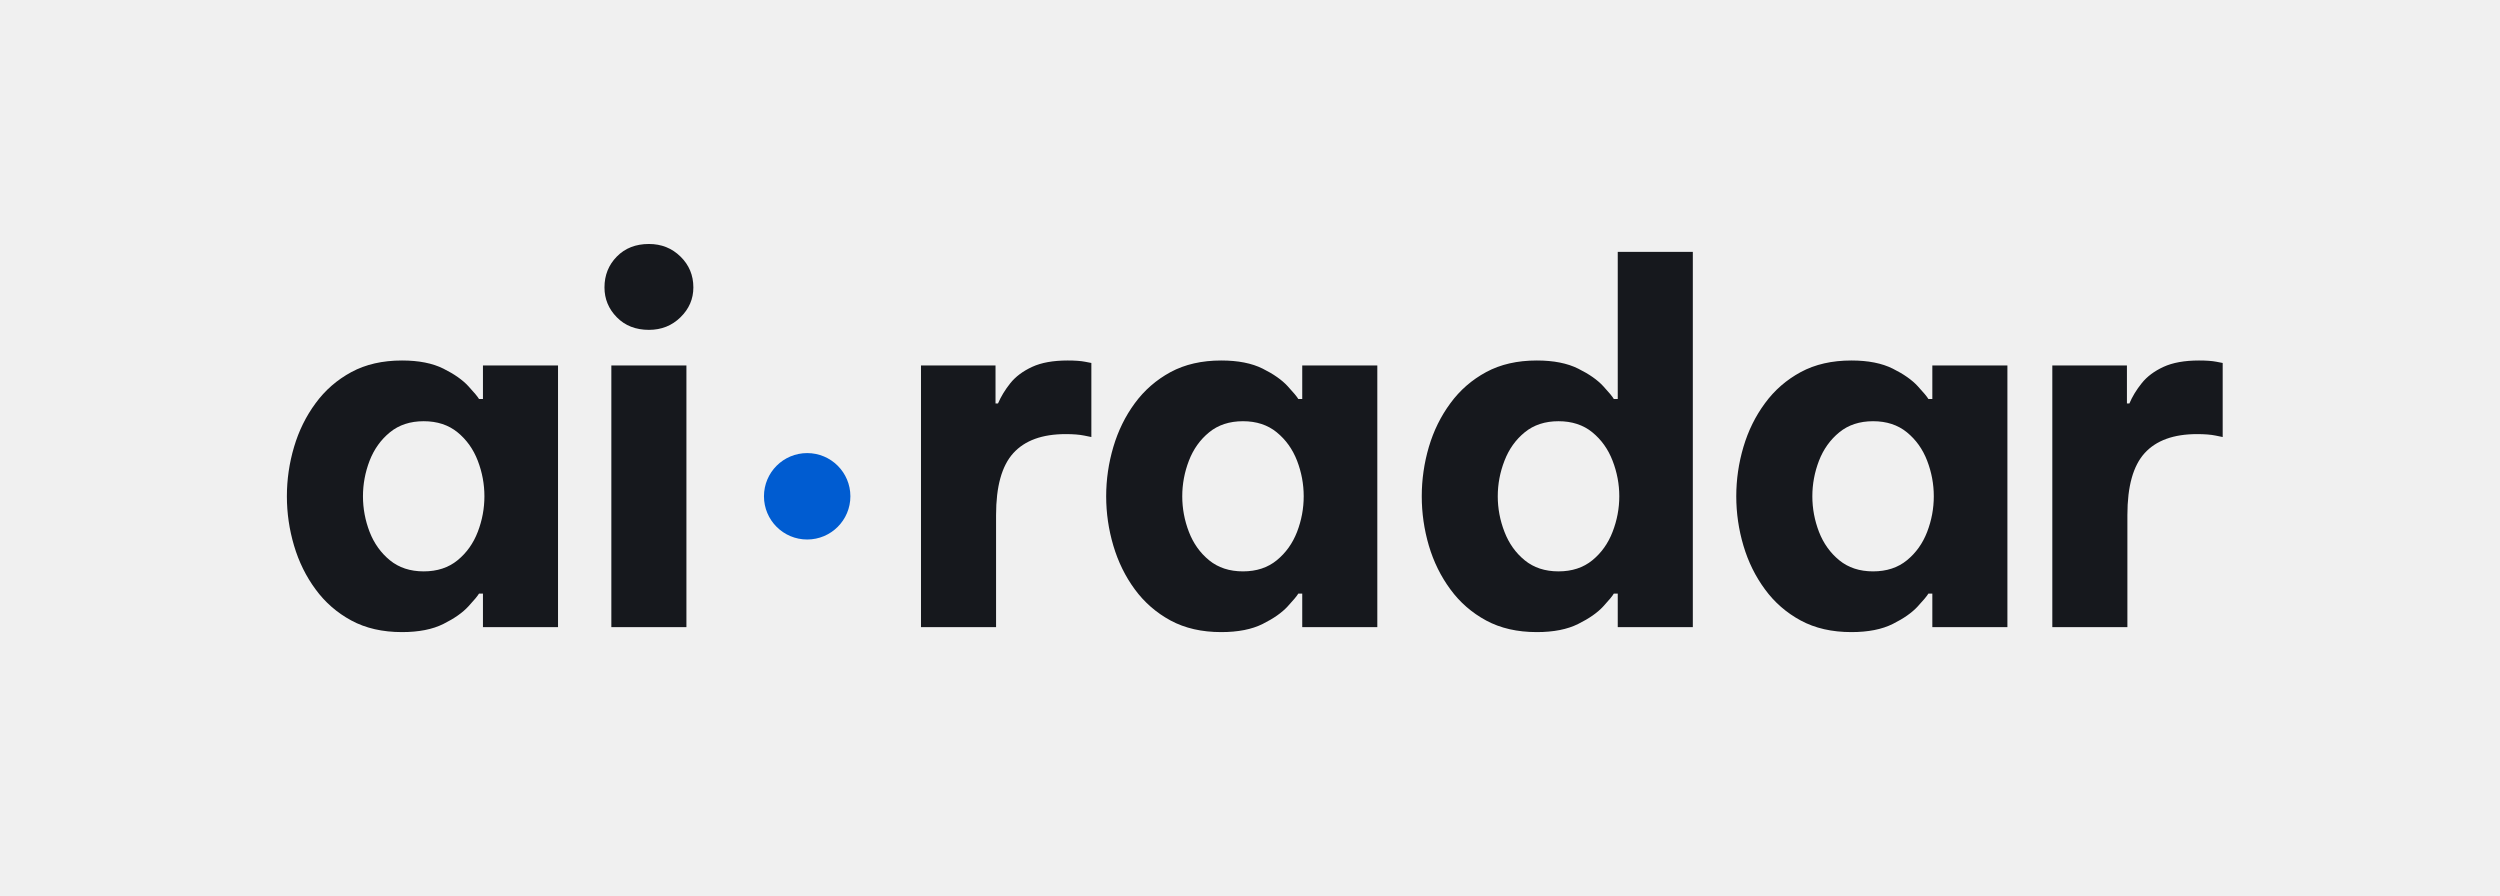
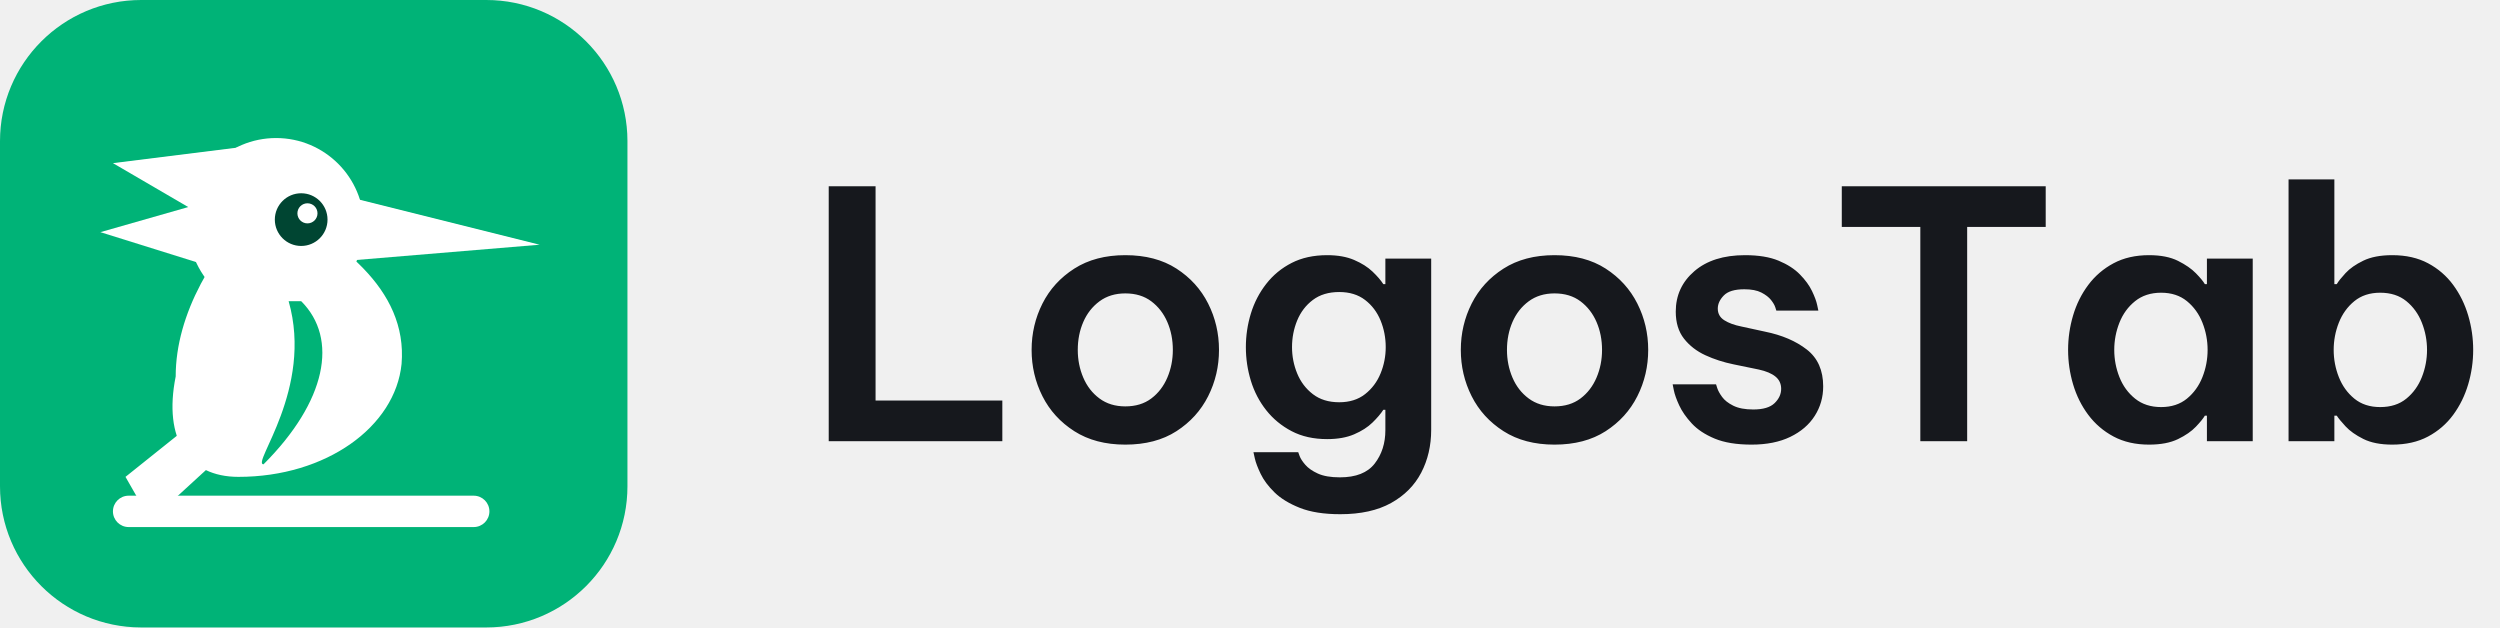
- <svg xmlns="http://www.w3.org/2000/svg" width="324" height="116" viewBox="0 0 324 116" role="img" aria-label="ai·radar">
-   <path fill="#16181D" d="M52.1 46.72Q55.36 46.72 57.47 47.78Q59.58 48.83 60.7 50.05Q61.82 51.26 62.08 51.71H62.59V47.36H72.32V81.28H62.59V76.93H62.08Q61.82 77.38 60.7 78.59Q59.58 79.81 57.47 80.86Q55.36 81.92 52.1 81.92Q48.32 81.92 45.54 80.42Q42.75 78.91 40.9 76.38Q39.04 73.86 38.11 70.72Q37.18 67.58 37.18 64.32Q37.18 61.06 38.11 57.92Q39.04 54.78 40.9 52.26Q42.75 49.73 45.54 48.22Q48.32 46.72 52.1 46.72ZM54.91 54.59Q52.29 54.59 50.53 56.03Q48.77 57.47 47.9 59.71Q47.04 61.95 47.04 64.32Q47.04 66.69 47.9 68.93Q48.77 71.17 50.53 72.61Q52.29 74.05 54.91 74.05Q57.54 74.05 59.3 72.61Q61.06 71.17 61.92 68.93Q62.78 66.69 62.78 64.32Q62.78 61.95 61.92 59.71Q61.06 57.47 59.3 56.03Q57.54 54.59 54.91 54.59Z M84.1 42.75Q81.54 42.75 79.94 41.12Q78.34 39.49 78.34 37.25Q78.34 34.88 79.94 33.25Q81.54 31.62 84.1 31.62Q86.53 31.62 88.19 33.25Q89.86 34.88 89.86 37.25Q89.86 39.49 88.19 41.12Q86.53 42.75 84.1 42.75ZM79.23 81.28V47.36H88.96V81.28Z" />
-   <path fill="#16181D" d="M119.36 81.28V47.36H129.02V52.29H129.34Q129.92 50.94 130.94 49.66Q131.97 48.38 133.76 47.55Q135.55 46.72 138.37 46.72Q139.78 46.72 140.61 46.88Q141.44 47.04 141.44 47.04V56.64Q141.44 56.64 140.51 56.45Q139.58 56.26 138.11 56.26Q133.57 56.26 131.33 58.72Q129.09 61.18 129.09 66.75V81.28Z M158.27 46.72Q161.54 46.72 163.65 47.78Q165.76 48.83 166.88 50.05Q168 51.26 168.26 51.71H168.77V47.36H178.5V81.28H168.77V76.93H168.26Q168 77.38 166.88 78.59Q165.76 79.81 163.65 80.86Q161.54 81.92 158.27 81.92Q154.5 81.92 151.71 80.42Q148.93 78.91 147.07 76.38Q145.22 73.86 144.29 70.72Q143.36 67.58 143.36 64.32Q143.36 61.06 144.29 57.92Q145.22 54.78 147.07 52.26Q148.93 49.73 151.71 48.22Q154.5 46.72 158.27 46.72ZM161.09 54.59Q158.46 54.59 156.7 56.03Q154.94 57.47 154.08 59.71Q153.22 61.95 153.22 64.32Q153.22 66.69 154.08 68.93Q154.94 71.17 156.7 72.61Q158.46 74.05 161.09 74.05Q163.71 74.05 165.47 72.61Q167.23 71.17 168.1 68.93Q168.96 66.69 168.96 64.32Q168.96 61.95 168.1 59.71Q167.23 57.47 165.47 56.03Q163.71 54.59 161.09 54.59Z M199.17 81.92Q195.39 81.92 192.61 80.42Q189.82 78.91 187.97 76.38Q186.11 73.86 185.18 70.72Q184.26 67.58 184.26 64.32Q184.26 61.06 185.18 57.92Q186.11 54.78 187.97 52.26Q189.82 49.73 192.61 48.22Q195.39 46.72 199.17 46.72Q202.43 46.72 204.54 47.78Q206.66 48.83 207.78 50.05Q208.9 51.26 209.15 51.71H209.66V32.64H219.39V81.28H209.66V76.93H209.15Q208.9 77.38 207.78 78.59Q206.66 79.81 204.54 80.86Q202.43 81.92 199.17 81.92ZM201.98 74.05Q204.61 74.05 206.37 72.61Q208.13 71.17 208.99 68.93Q209.86 66.69 209.86 64.32Q209.86 61.95 208.99 59.71Q208.13 57.47 206.37 56.03Q204.61 54.59 201.98 54.59Q199.36 54.59 197.6 56.03Q195.84 57.47 194.98 59.71Q194.11 61.95 194.11 64.32Q194.11 66.69 194.98 68.93Q195.84 71.17 197.6 72.61Q199.36 74.05 201.98 74.05Z M239.94 46.72Q243.2 46.72 245.31 47.78Q247.42 48.83 248.54 50.05Q249.66 51.26 249.92 51.71H250.43V47.36H260.16V81.28H250.43V76.93H249.92Q249.66 77.38 248.54 78.59Q247.42 79.81 245.31 80.86Q243.2 81.92 239.94 81.92Q236.16 81.92 233.38 80.42Q230.59 78.91 228.74 76.38Q226.88 73.86 225.95 70.72Q225.02 67.58 225.02 64.32Q225.02 61.06 225.95 57.92Q226.88 54.78 228.74 52.26Q230.59 49.73 233.38 48.22Q236.16 46.72 239.94 46.72ZM242.75 54.59Q240.13 54.59 238.37 56.03Q236.61 57.47 235.74 59.71Q234.88 61.95 234.88 64.32Q234.88 66.69 235.74 68.93Q236.61 71.17 238.37 72.61Q240.13 74.05 242.75 74.05Q245.38 74.05 247.14 72.61Q248.9 71.17 249.76 68.93Q250.62 66.69 250.62 64.32Q250.62 61.95 249.76 59.71Q248.9 57.47 247.14 56.03Q245.38 54.59 242.75 54.59Z M265.98 81.28V47.36H275.65V52.29H275.97Q276.54 50.94 277.57 49.66Q278.59 48.38 280.38 47.55Q282.18 46.72 284.99 46.72Q286.4 46.72 287.23 46.88Q288.06 47.04 288.06 47.04V56.64Q288.06 56.64 287.14 56.45Q286.21 56.26 284.74 56.26Q280.19 56.26 277.95 58.72Q275.71 61.18 275.71 66.75V81.28Z" />
-   <circle cx="104.61" cy="64.32" r="5.60" fill="#005CD1" />
+ <svg xmlns="http://www.w3.org/2000/svg" width="1020" height="256" viewBox="0 0 1020 256" role="img" aria-label="LogosTab">
+   <defs>
+     <mask id="m-a-kingfisher-emerald-light-lk" maskUnits="userSpaceOnUse" x="0" y="0" width="256" height="256">
+       <rect width="256" height="256" fill="#000" />
+       <path d="M 107.52 81.92 C 138.24 97.28, 166.40 117.76, 163.84 148.48 C 161.28 174.08, 133.12 194.56, 97.28 194.56 C 76.80 194.56, 66.56 179.20, 71.68 153.60 C 71.68 128.00, 87.04 102.40, 107.52 81.92 Z" fill="#ffffff" />
+       <circle cx="112.64" cy="92.16" r="35.84" fill="#ffffff" />
+       <polygon points="107.52,58.88 46.08,66.56 76.80,84.48 40.96,94.72 81.92,107.52" fill="#ffffff" />
+       <polygon points="128.00,76.80 220.16,99.84 128.00,107.52" fill="#ffffff" />
+       <polygon points="92.16,184.32 61.44,212.48 51.20,194.56 76.80,174.08" fill="#ffffff" />
+       <rect x="46.08" y="202.24" width="153.60" height="12.80" rx="6.40" fill="#ffffff" />
+       <path d="M 122.88 122.88 C 138.24 138.24, 133.12 163.84, 107.52 189.44 C 102.40 189.44, 128.00 158.72, 117.76 122.88 Z" fill="#000000" />
+     </mask>
+   </defs>
+   <rect width="256" height="256" rx="57.60" fill="#00B377" />
+   <rect width="256" height="256" fill="#FFFFFF" mask="url(#m-a-kingfisher-emerald-light-lk)" />
+   <circle cx="122.88" cy="89.60" r="10.75" fill="#004532" />
+   <circle cx="125.44" cy="87.04" r="4.10" fill="#FFFFFF" />
+   <path fill="#16181D" d="M338.119 180.0V76.0H357.232V163.416H408.951V180.0ZM459.124 181.405Q446.897 181.405 438.324 175.924Q429.751 170.443 425.324 161.659Q420.897 152.876 420.897 142.757Q420.897 132.638 425.324 123.854Q429.751 115.07 438.324 109.589Q446.897 104.108 459.124 104.108Q471.492 104.108 479.995 109.589Q488.497 115.07 492.924 123.854Q497.351 132.638 497.351 142.757Q497.351 152.876 492.924 161.659Q488.497 170.443 479.995 175.924Q471.492 181.405 459.124 181.405ZM459.124 165.805Q465.449 165.805 469.735 162.573Q474.022 159.341 476.27 154.07Q478.519 148.8 478.519 142.757Q478.519 136.573 476.27 131.373Q474.022 126.173 469.735 122.941Q465.449 119.708 459.124 119.708Q452.941 119.708 448.584 122.941Q444.227 126.173 441.978 131.373Q439.73 136.573 439.73 142.757Q439.73 148.8 441.978 154.07Q444.227 159.341 448.584 162.573Q452.941 165.805 459.124 165.805ZM546.822 209.795Q536.843 209.795 530.308 207.195Q523.773 204.595 519.978 200.87Q516.184 197.146 514.357 193.351Q512.53 189.557 511.968 187.027Q511.405 184.497 511.405 184.497H529.676Q529.676 184.497 530.238 186.043Q530.8 187.589 532.557 189.627Q534.314 191.665 537.686 193.211Q541.059 194.757 546.681 194.757Q556.519 194.757 560.876 189.135Q565.232 183.514 565.232 175.503V167.211H564.389Q562.843 169.6 559.962 172.411Q557.081 175.222 552.514 177.189Q547.946 179.157 541.481 179.157Q533.189 179.157 527.005 175.924Q520.822 172.692 516.605 167.351Q512.389 162.011 510.351 155.335Q508.314 148.659 508.314 141.632Q508.314 134.605 510.351 127.93Q512.389 121.254 516.605 115.843Q520.822 110.432 527.005 107.27Q533.189 104.108 541.481 104.108Q547.946 104.108 552.514 106.076Q557.081 108.043 559.962 110.784Q562.843 113.524 564.389 115.914H565.232V105.514H583.924V175.362Q583.924 185.059 579.849 192.859Q575.773 200.659 567.551 205.227Q559.33 209.795 546.822 209.795ZM546.4 164.119Q552.724 164.119 556.941 160.816Q561.157 157.514 563.265 152.384Q565.373 147.254 565.373 141.632Q565.373 135.87 563.265 130.741Q561.157 125.611 556.941 122.378Q552.724 119.146 546.4 119.146Q539.935 119.146 535.649 122.378Q531.362 125.611 529.254 130.741Q527.146 135.87 527.146 141.632Q527.146 147.254 529.254 152.384Q531.362 157.514 535.649 160.816Q539.935 164.119 546.4 164.119ZM634.238 181.405Q622.011 181.405 613.438 175.924Q604.865 170.443 600.438 161.659Q596.011 152.876 596.011 142.757Q596.011 132.638 600.438 123.854Q604.865 115.07 613.438 109.589Q622.011 104.108 634.238 104.108Q646.605 104.108 655.108 109.589Q663.611 115.07 668.038 123.854Q672.465 132.638 672.465 142.757Q672.465 152.876 668.038 161.659Q663.611 170.443 655.108 175.924Q646.605 181.405 634.238 181.405ZM634.238 165.805Q640.562 165.805 644.849 162.573Q649.135 159.341 651.384 154.07Q653.632 148.8 653.632 142.757Q653.632 136.573 651.384 131.373Q649.135 126.173 644.849 122.941Q640.562 119.708 634.238 119.708Q628.054 119.708 623.697 122.941Q619.341 126.173 617.092 131.373Q614.843 136.573 614.843 142.757Q614.843 148.8 617.092 154.07Q619.341 159.341 623.697 162.573Q628.054 165.805 634.238 165.805ZM714.627 181.405Q705.492 181.405 699.589 178.946Q693.686 176.486 690.243 172.762Q686.8 169.038 685.114 165.384Q683.427 161.73 682.935 159.27Q682.443 156.811 682.443 156.811H700.151Q700.151 156.811 700.643 158.357Q701.135 159.903 702.611 161.941Q704.086 163.978 707.178 165.524Q710.27 167.07 715.33 167.07Q721.373 167.07 724.043 164.47Q726.714 161.87 726.714 158.638Q726.714 155.546 724.395 153.649Q722.076 151.751 717.578 150.768L707.319 148.659Q701.135 147.395 695.795 144.935Q690.454 142.476 687.081 138.189Q683.708 133.903 683.708 127.157Q683.708 117.178 691.297 110.643Q698.886 104.108 711.957 104.108Q720.249 104.108 725.659 106.357Q731.07 108.605 734.373 111.978Q737.676 115.351 739.292 118.724Q740.908 122.097 741.4 124.416Q741.892 126.735 741.892 126.735H724.746Q724.746 126.735 724.324 125.4Q723.903 124.065 722.568 122.378Q721.232 120.692 718.632 119.357Q716.032 118.022 711.676 118.022Q705.773 118.022 703.314 120.551Q700.854 123.081 700.854 125.892Q700.854 128.984 703.524 130.67Q706.195 132.357 710.411 133.2L720.108 135.308Q730.508 137.416 737.184 142.616Q743.859 147.816 743.859 157.654Q743.859 164.259 740.416 169.67Q736.973 175.081 730.438 178.243Q723.903 181.405 714.627 181.405ZM783.492 180.0V92.584H751.449V76.0H834.649V92.584H802.605V180.0ZM876.811 104.108Q883.978 104.108 888.616 106.427Q893.254 108.746 895.924 111.486Q898.595 114.227 899.578 115.914H900.422V105.514H919.114V180.0H900.422V169.6H899.578Q898.595 171.286 895.924 174.097Q893.254 176.908 888.616 179.157Q883.978 181.405 876.811 181.405Q868.519 181.405 862.335 178.103Q856.151 174.8 852.005 169.249Q847.859 163.697 845.822 156.811Q843.784 149.924 843.784 142.757Q843.784 135.589 845.822 128.703Q847.859 121.816 852.005 116.265Q856.151 110.714 862.335 107.411Q868.519 104.108 876.811 104.108ZM881.73 119.427Q875.405 119.427 871.119 122.87Q866.832 126.314 864.724 131.654Q862.616 136.995 862.616 142.757Q862.616 148.519 864.724 153.859Q866.832 159.2 871.119 162.643Q875.405 166.086 881.73 166.086Q888.054 166.086 892.27 162.643Q896.486 159.2 898.595 153.859Q900.703 148.519 900.703 142.757Q900.703 136.995 898.595 131.654Q896.486 126.314 892.27 122.87Q888.054 119.427 881.73 119.427ZM976.032 181.405Q968.865 181.405 964.227 179.086Q959.589 176.768 956.989 173.957Q954.389 171.146 953.405 169.6H952.422V180.0H933.73V73.189H952.422V115.914H953.405Q954.389 114.227 956.989 111.416Q959.589 108.605 964.227 106.357Q968.865 104.108 976.032 104.108Q984.465 104.108 990.649 107.411Q996.832 110.714 1000.908 116.265Q1004.984 121.816 1007.022 128.703Q1009.059 135.589 1009.059 142.757Q1009.059 149.924 1007.022 156.811Q1004.984 163.697 1000.908 169.249Q996.832 174.8 990.649 178.103Q984.465 181.405 976.032 181.405ZM971.114 166.086Q977.578 166.086 981.795 162.643Q986.011 159.2 988.119 153.859Q990.227 148.519 990.227 142.757Q990.227 136.995 988.119 131.654Q986.011 126.314 981.795 122.87Q977.578 119.427 971.114 119.427Q964.789 119.427 960.573 122.87Q956.357 126.314 954.249 131.654Q952.141 136.995 952.141 142.757Q952.141 148.519 954.249 153.859Q956.357 159.2 960.573 162.643Q964.789 166.086 971.114 166.086Z" />
</svg>
